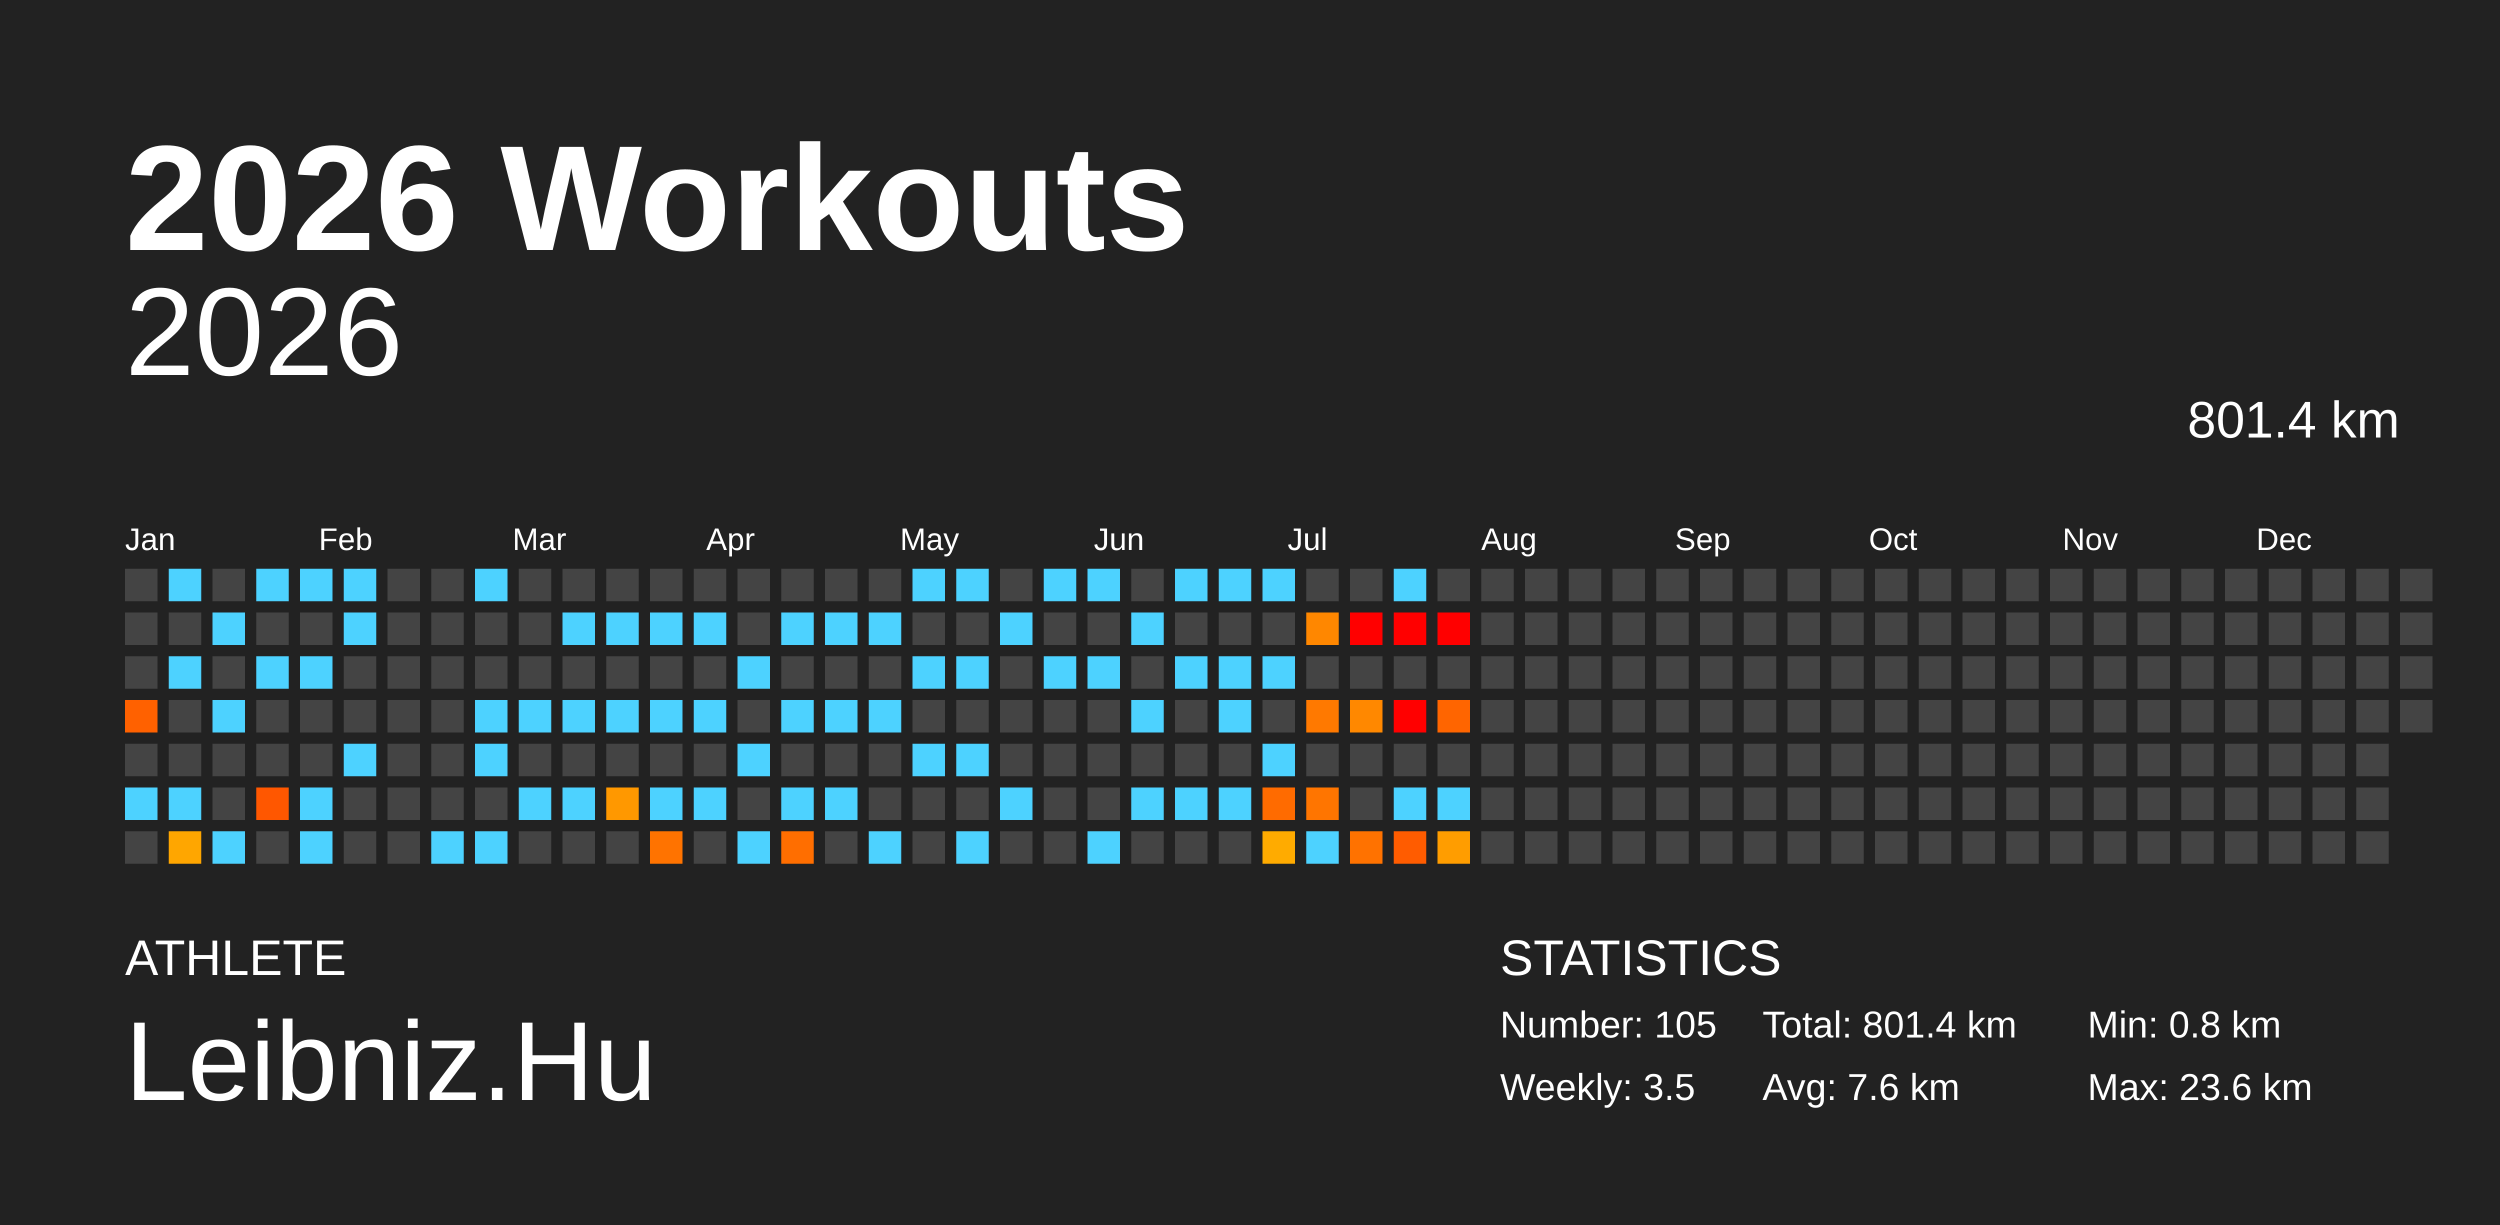
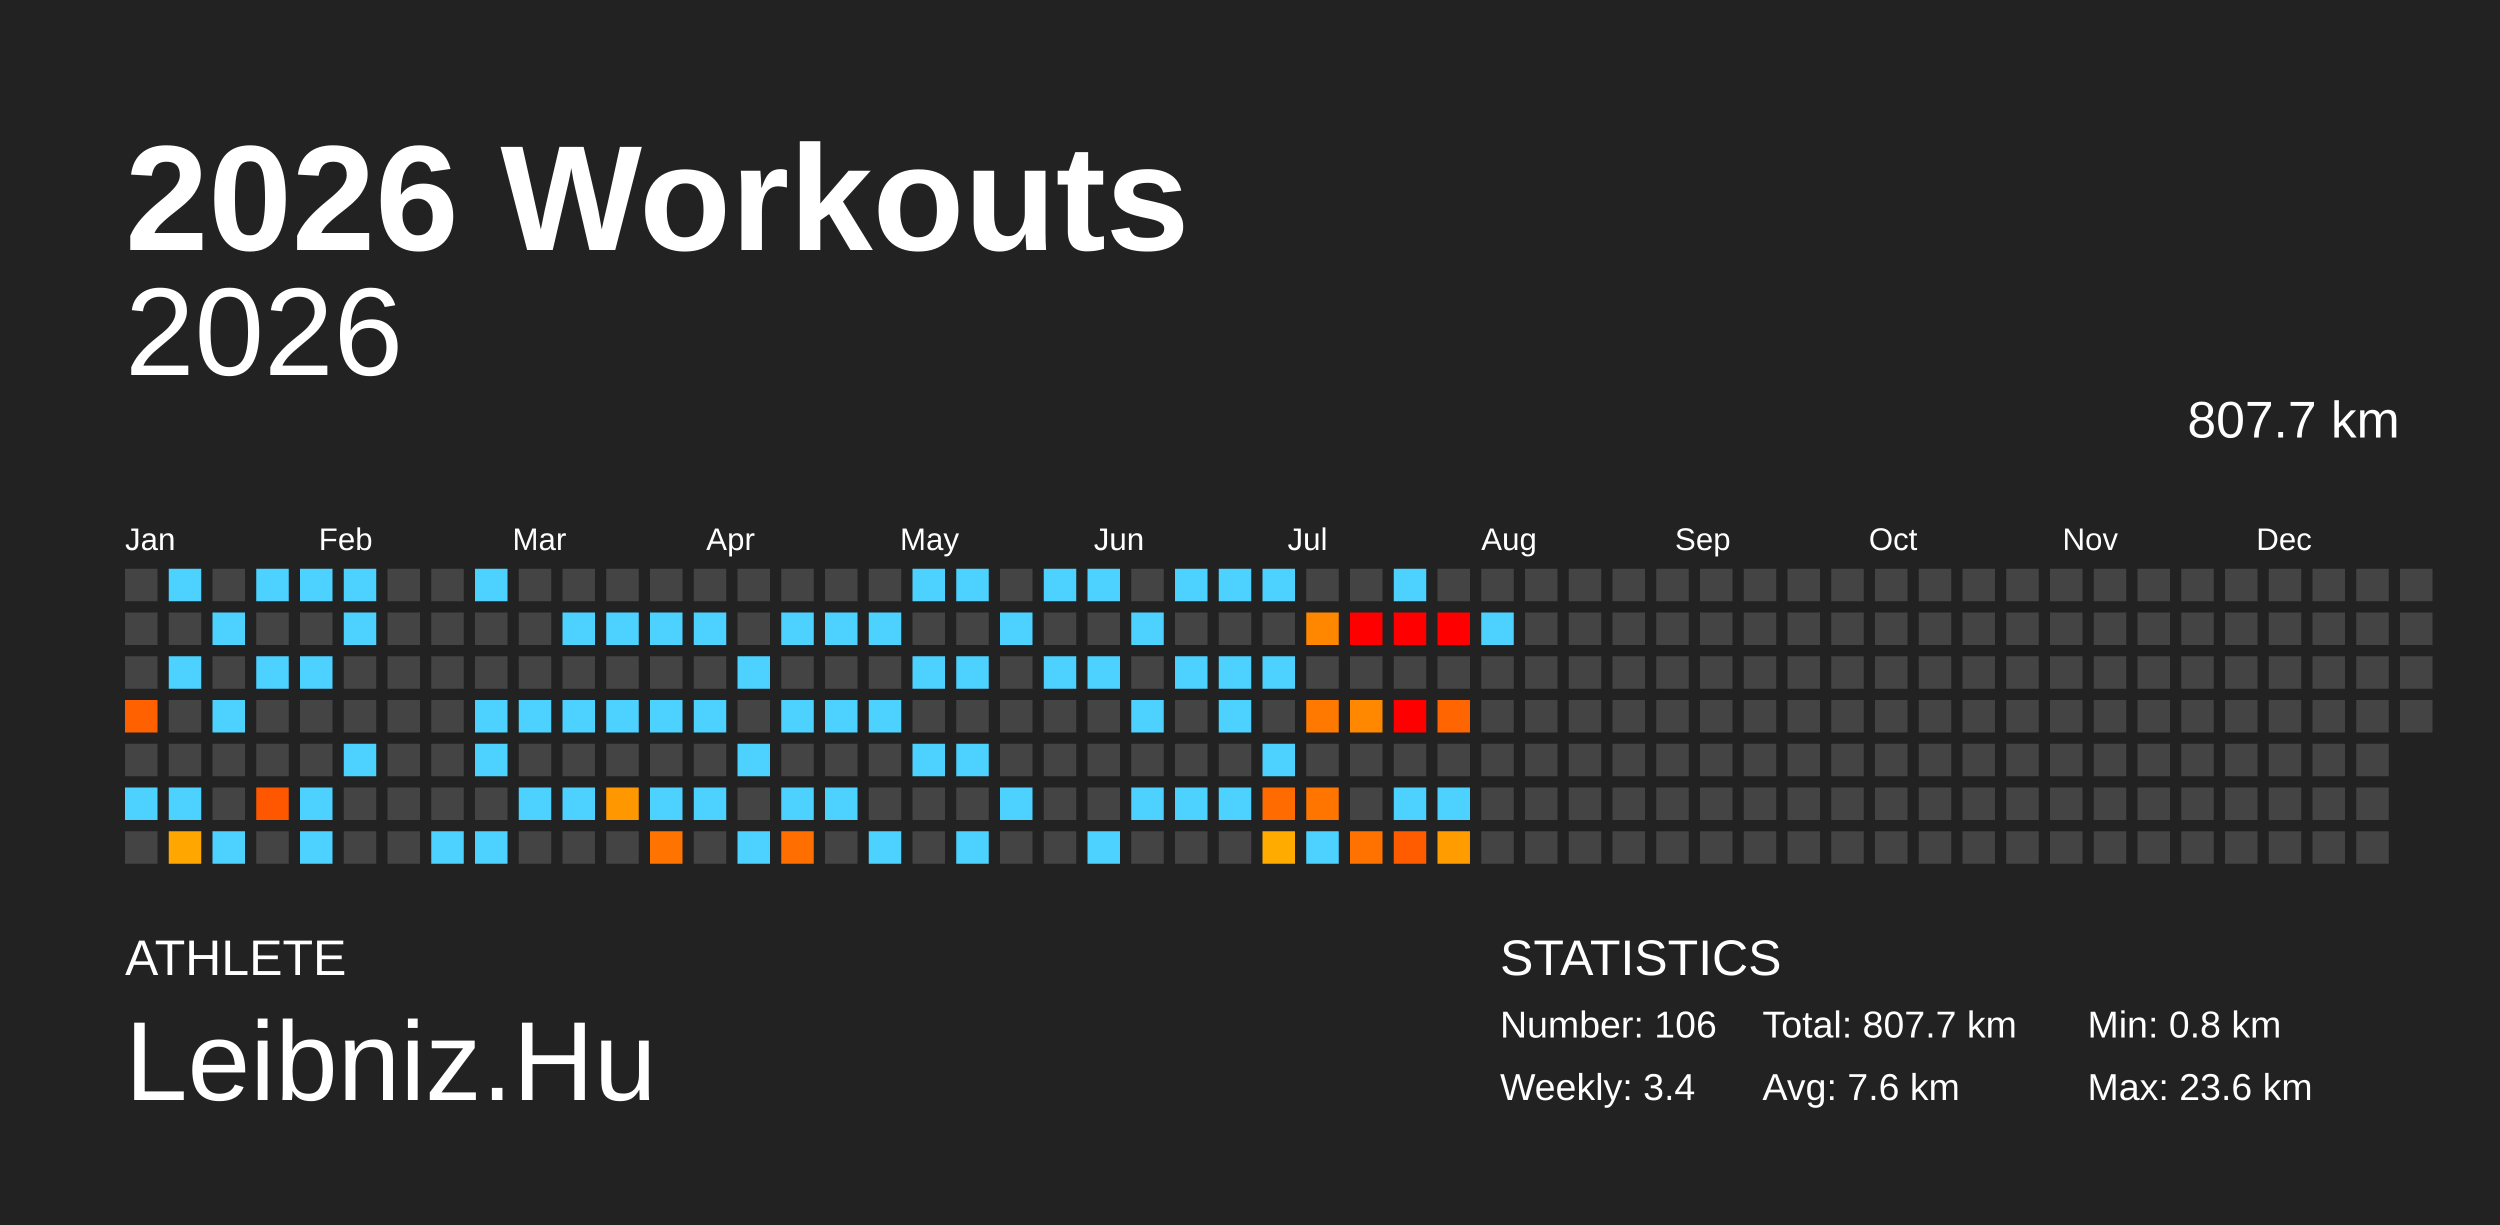
<svg xmlns="http://www.w3.org/2000/svg" baseProfile="full" height="98mm" version="1.1" viewBox="0,0,200,98" width="200mm">
  <defs />
  <rect fill="#222222" height="98" width="200" x="0" y="0" />
  <text fill="#FFFFFF" style="font-size:12px; font-family:Arial; font-weight:bold;" x="10" y="20">2026 Workouts</text>
  <text fill="#FFFFFF" style="font-size:4px; font-family:Arial" x="10" y="78">ATHLETE</text>
  <text fill="#FFFFFF" style="font-size:9px; font-family:Arial" x="10" y="88">Leibniz.Hu</text>
  <text fill="#FFFFFF" style="font-size:4px; font-family:Arial" x="120" y="78">STATISTICS</text>
-   <text fill="#FFFFFF" style="font-size:3px; font-family:Arial" x="120" y="83">Number: 105</text>
-   <text fill="#FFFFFF" style="font-size:3px; font-family:Arial" x="120" y="88">Weekly: 3.5</text>
-   <text fill="#FFFFFF" style="font-size:3px; font-family:Arial" x="141" y="83">Total: 801.4 km</text>
+   <text fill="#FFFFFF" style="font-size:3px; font-family:Arial" x="120" y="83">Number: 106</text>
+   <text fill="#FFFFFF" style="font-size:3px; font-family:Arial" x="120" y="88">Weekly: 3.4</text>
+   <text fill="#FFFFFF" style="font-size:3px; font-family:Arial" x="141" y="83">Total: 807.7 km</text>
  <text fill="#FFFFFF" style="font-size:3px; font-family:Arial" x="141" y="88">Avg: 7.6 km</text>
  <text fill="#FFFFFF" style="font-size:3px; font-family:Arial" x="167" y="83">Min: 0.8 km</text>
  <text fill="#FFFFFF" style="font-size:3px; font-family:Arial" x="167" y="88">Max: 23.6 km</text>
  <text alignment-baseline="hanging" fill="#FFFFFF" style="font-size:10.0px; font-family:Arial;" x="10" y="30">2026</text>
-   <text alignment-baseline="hanging" fill="#FFFFFF" style="font-size:4.125px; font-family:Arial;" x="175" y="35">801.4 km</text>
+   <text alignment-baseline="hanging" fill="#FFFFFF" style="font-size:4.125px; font-family:Arial;" x="175" y="35">807.7 km</text>
  <text fill="#FFFFFF" style="font-size:2.5px; font-family:Arial" x="10.0" y="44">Jan</text>
  <text fill="#FFFFFF" style="font-size:2.5px; font-family:Arial" x="25.5" y="44">Feb</text>
  <text fill="#FFFFFF" style="font-size:2.5px; font-family:Arial" x="41.0" y="44">Mar</text>
  <text fill="#FFFFFF" style="font-size:2.5px; font-family:Arial" x="56.5" y="44">Apr</text>
  <text fill="#FFFFFF" style="font-size:2.5px; font-family:Arial" x="72.0" y="44">May</text>
  <text fill="#FFFFFF" style="font-size:2.5px; font-family:Arial" x="87.5" y="44">Jun</text>
  <text fill="#FFFFFF" style="font-size:2.5px; font-family:Arial" x="103.0" y="44">Jul</text>
  <text fill="#FFFFFF" style="font-size:2.5px; font-family:Arial" x="118.5" y="44">Aug</text>
  <text fill="#FFFFFF" style="font-size:2.5px; font-family:Arial" x="134.0" y="44">Sep</text>
  <text fill="#FFFFFF" style="font-size:2.5px; font-family:Arial" x="149.5" y="44">Oct</text>
  <text fill="#FFFFFF" style="font-size:2.5px; font-family:Arial" x="165.0" y="44">Nov</text>
  <text fill="#FFFFFF" style="font-size:2.5px; font-family:Arial" x="180.5" y="44">Dec</text>
  <rect fill="#444444" height="2.6" width="2.6" x="10.0" y="45.5" />
  <rect fill="#444444" height="2.6" width="2.6" x="10.0" y="49.0" />
  <rect fill="#444444" height="2.6" width="2.6" x="10.0" y="52.5" />
  <rect fill="#ff6100" height="2.6" width="2.6" x="10.0" y="56.0" />
  <rect fill="#444444" height="2.6" width="2.6" x="10.0" y="59.5" />
  <rect fill="#4dd2ff" height="2.6" width="2.6" x="10.0" y="63.0" />
  <rect fill="#444444" height="2.6" width="2.6" x="10.0" y="66.5" />
  <rect fill="#4dd2ff" height="2.6" width="2.6" x="13.5" y="45.5" />
  <rect fill="#444444" height="2.6" width="2.6" x="13.5" y="49.0" />
  <rect fill="#4dd2ff" height="2.6" width="2.6" x="13.5" y="52.5" />
  <rect fill="#444444" height="2.6" width="2.6" x="13.5" y="56.0" />
  <rect fill="#444444" height="2.6" width="2.6" x="13.5" y="59.5" />
  <rect fill="#4dd2ff" height="2.6" width="2.6" x="13.5" y="63.0" />
  <rect fill="#ffa600" height="2.6" width="2.6" x="13.5" y="66.5" />
  <rect fill="#444444" height="2.6" width="2.6" x="17.0" y="45.5" />
  <rect fill="#4dd2ff" height="2.6" width="2.6" x="17.0" y="49.0" />
  <rect fill="#444444" height="2.6" width="2.6" x="17.0" y="52.5" />
  <rect fill="#4dd2ff" height="2.6" width="2.6" x="17.0" y="56.0" />
  <rect fill="#444444" height="2.6" width="2.6" x="17.0" y="59.5" />
  <rect fill="#444444" height="2.6" width="2.6" x="17.0" y="63.0" />
  <rect fill="#4dd2ff" height="2.6" width="2.6" x="17.0" y="66.5" />
  <rect fill="#4dd2ff" height="2.6" width="2.6" x="20.5" y="45.5" />
  <rect fill="#444444" height="2.6" width="2.6" x="20.5" y="49.0" />
  <rect fill="#4dd2ff" height="2.6" width="2.6" x="20.5" y="52.5" />
  <rect fill="#444444" height="2.6" width="2.6" x="20.5" y="56.0" />
  <rect fill="#444444" height="2.6" width="2.6" x="20.5" y="59.5" />
  <rect fill="#ff5700" height="2.6" width="2.6" x="20.5" y="63.0" />
  <rect fill="#444444" height="2.6" width="2.6" x="20.5" y="66.5" />
  <rect fill="#4dd2ff" height="2.6" width="2.6" x="24.0" y="45.5" />
  <rect fill="#444444" height="2.6" width="2.6" x="24.0" y="49.0" />
  <rect fill="#4dd2ff" height="2.6" width="2.6" x="24.0" y="52.5" />
  <rect fill="#444444" height="2.6" width="2.6" x="24.0" y="56.0" />
  <rect fill="#444444" height="2.6" width="2.6" x="24.0" y="59.5" />
  <rect fill="#4dd2ff" height="2.6" width="2.6" x="24.0" y="63.0" />
  <rect fill="#4dd2ff" height="2.6" width="2.6" x="24.0" y="66.5" />
  <rect fill="#4dd2ff" height="2.6" width="2.6" x="27.5" y="45.5" />
  <rect fill="#4dd2ff" height="2.6" width="2.6" x="27.5" y="49.0" />
  <rect fill="#444444" height="2.6" width="2.6" x="27.5" y="52.5" />
  <rect fill="#444444" height="2.6" width="2.6" x="27.5" y="56.0" />
  <rect fill="#4dd2ff" height="2.6" width="2.6" x="27.5" y="59.5" />
  <rect fill="#444444" height="2.6" width="2.6" x="27.5" y="63.0" />
  <rect fill="#444444" height="2.6" width="2.6" x="27.5" y="66.5" />
  <rect fill="#444444" height="2.6" width="2.6" x="31.0" y="45.5" />
  <rect fill="#444444" height="2.6" width="2.6" x="31.0" y="49.0" />
  <rect fill="#444444" height="2.6" width="2.6" x="31.0" y="52.5" />
  <rect fill="#444444" height="2.6" width="2.6" x="31.0" y="56.0" />
  <rect fill="#444444" height="2.6" width="2.6" x="31.0" y="59.5" />
  <rect fill="#444444" height="2.6" width="2.6" x="31.0" y="63.0" />
  <rect fill="#444444" height="2.6" width="2.6" x="31.0" y="66.5" />
  <rect fill="#444444" height="2.6" width="2.6" x="34.5" y="45.5" />
  <rect fill="#444444" height="2.6" width="2.6" x="34.5" y="49.0" />
  <rect fill="#444444" height="2.6" width="2.6" x="34.5" y="52.5" />
  <rect fill="#444444" height="2.6" width="2.6" x="34.5" y="56.0" />
  <rect fill="#444444" height="2.6" width="2.6" x="34.5" y="59.5" />
  <rect fill="#444444" height="2.6" width="2.6" x="34.5" y="63.0" />
  <rect fill="#4dd2ff" height="2.6" width="2.6" x="34.5" y="66.5" />
  <rect fill="#4dd2ff" height="2.6" width="2.6" x="38.0" y="45.5" />
  <rect fill="#444444" height="2.6" width="2.6" x="38.0" y="49.0" />
  <rect fill="#444444" height="2.6" width="2.6" x="38.0" y="52.5" />
  <rect fill="#4dd2ff" height="2.6" width="2.6" x="38.0" y="56.0" />
  <rect fill="#4dd2ff" height="2.6" width="2.6" x="38.0" y="59.5" />
  <rect fill="#444444" height="2.6" width="2.6" x="38.0" y="63.0" />
  <rect fill="#4dd2ff" height="2.6" width="2.6" x="38.0" y="66.5" />
  <rect fill="#444444" height="2.6" width="2.6" x="41.5" y="45.5" />
  <rect fill="#444444" height="2.6" width="2.6" x="41.5" y="49.0" />
  <rect fill="#444444" height="2.6" width="2.6" x="41.5" y="52.5" />
  <rect fill="#4dd2ff" height="2.6" width="2.6" x="41.5" y="56.0" />
  <rect fill="#444444" height="2.6" width="2.6" x="41.5" y="59.5" />
  <rect fill="#4dd2ff" height="2.6" width="2.6" x="41.5" y="63.0" />
  <rect fill="#444444" height="2.6" width="2.6" x="41.5" y="66.5" />
  <rect fill="#444444" height="2.6" width="2.6" x="45.0" y="45.5" />
  <rect fill="#4dd2ff" height="2.6" width="2.6" x="45.0" y="49.0" />
  <rect fill="#444444" height="2.6" width="2.6" x="45.0" y="52.5" />
  <rect fill="#4dd2ff" height="2.6" width="2.6" x="45.0" y="56.0" />
  <rect fill="#444444" height="2.6" width="2.6" x="45.0" y="59.5" />
  <rect fill="#4dd2ff" height="2.6" width="2.6" x="45.0" y="63.0" />
  <rect fill="#444444" height="2.6" width="2.6" x="45.0" y="66.5" />
  <rect fill="#444444" height="2.6" width="2.6" x="48.5" y="45.5" />
  <rect fill="#4dd2ff" height="2.6" width="2.6" x="48.5" y="49.0" />
  <rect fill="#444444" height="2.6" width="2.6" x="48.5" y="52.5" />
  <rect fill="#4dd2ff" height="2.6" width="2.6" x="48.5" y="56.0" />
  <rect fill="#444444" height="2.6" width="2.6" x="48.5" y="59.5" />
  <rect fill="#ff9800" height="2.6" width="2.6" x="48.5" y="63.0" />
  <rect fill="#444444" height="2.6" width="2.6" x="48.5" y="66.5" />
  <rect fill="#444444" height="2.6" width="2.6" x="52.0" y="45.5" />
  <rect fill="#4dd2ff" height="2.6" width="2.6" x="52.0" y="49.0" />
  <rect fill="#444444" height="2.6" width="2.6" x="52.0" y="52.5" />
  <rect fill="#4dd2ff" height="2.6" width="2.6" x="52.0" y="56.0" />
  <rect fill="#444444" height="2.6" width="2.6" x="52.0" y="59.5" />
  <rect fill="#4dd2ff" height="2.6" width="2.6" x="52.0" y="63.0" />
  <rect fill="#ff7300" height="2.6" width="2.6" x="52.0" y="66.5" />
  <rect fill="#444444" height="2.6" width="2.6" x="55.5" y="45.5" />
  <rect fill="#4dd2ff" height="2.6" width="2.6" x="55.5" y="49.0" />
  <rect fill="#444444" height="2.6" width="2.6" x="55.5" y="52.5" />
  <rect fill="#4dd2ff" height="2.6" width="2.6" x="55.5" y="56.0" />
  <rect fill="#444444" height="2.6" width="2.6" x="55.5" y="59.5" />
  <rect fill="#4dd2ff" height="2.6" width="2.6" x="55.5" y="63.0" />
  <rect fill="#444444" height="2.6" width="2.6" x="55.5" y="66.5" />
  <rect fill="#444444" height="2.6" width="2.6" x="59.0" y="45.5" />
  <rect fill="#444444" height="2.6" width="2.6" x="59.0" y="49.0" />
  <rect fill="#4dd2ff" height="2.6" width="2.6" x="59.0" y="52.5" />
  <rect fill="#444444" height="2.6" width="2.6" x="59.0" y="56.0" />
  <rect fill="#4dd2ff" height="2.6" width="2.6" x="59.0" y="59.5" />
  <rect fill="#444444" height="2.6" width="2.6" x="59.0" y="63.0" />
  <rect fill="#4dd2ff" height="2.6" width="2.6" x="59.0" y="66.5" />
  <rect fill="#444444" height="2.6" width="2.6" x="62.5" y="45.5" />
  <rect fill="#4dd2ff" height="2.6" width="2.6" x="62.5" y="49.0" />
  <rect fill="#444444" height="2.6" width="2.6" x="62.5" y="52.5" />
  <rect fill="#4dd2ff" height="2.6" width="2.6" x="62.5" y="56.0" />
  <rect fill="#444444" height="2.6" width="2.6" x="62.5" y="59.5" />
  <rect fill="#4dd2ff" height="2.6" width="2.6" x="62.5" y="63.0" />
  <rect fill="#ff6e00" height="2.6" width="2.6" x="62.5" y="66.5" />
  <rect fill="#444444" height="2.6" width="2.6" x="66.0" y="45.5" />
  <rect fill="#4dd2ff" height="2.6" width="2.6" x="66.0" y="49.0" />
  <rect fill="#444444" height="2.6" width="2.6" x="66.0" y="52.5" />
  <rect fill="#4dd2ff" height="2.6" width="2.6" x="66.0" y="56.0" />
  <rect fill="#444444" height="2.6" width="2.6" x="66.0" y="59.5" />
  <rect fill="#4dd2ff" height="2.6" width="2.6" x="66.0" y="63.0" />
  <rect fill="#444444" height="2.6" width="2.6" x="66.0" y="66.5" />
  <rect fill="#444444" height="2.6" width="2.6" x="69.5" y="45.5" />
  <rect fill="#4dd2ff" height="2.6" width="2.6" x="69.5" y="49.0" />
  <rect fill="#444444" height="2.6" width="2.6" x="69.5" y="52.5" />
  <rect fill="#4dd2ff" height="2.6" width="2.6" x="69.5" y="56.0" />
  <rect fill="#444444" height="2.6" width="2.6" x="69.5" y="59.5" />
  <rect fill="#444444" height="2.6" width="2.6" x="69.5" y="63.0" />
  <rect fill="#4dd2ff" height="2.6" width="2.6" x="69.5" y="66.5" />
  <rect fill="#4dd2ff" height="2.6" width="2.6" x="73.0" y="45.5" />
  <rect fill="#444444" height="2.6" width="2.6" x="73.0" y="49.0" />
  <rect fill="#4dd2ff" height="2.6" width="2.6" x="73.0" y="52.5" />
  <rect fill="#444444" height="2.6" width="2.6" x="73.0" y="56.0" />
  <rect fill="#4dd2ff" height="2.6" width="2.6" x="73.0" y="59.5" />
  <rect fill="#444444" height="2.6" width="2.6" x="73.0" y="63.0" />
  <rect fill="#444444" height="2.6" width="2.6" x="73.0" y="66.5" />
  <rect fill="#4dd2ff" height="2.6" width="2.6" x="76.5" y="45.5" />
  <rect fill="#444444" height="2.6" width="2.6" x="76.5" y="49.0" />
  <rect fill="#4dd2ff" height="2.6" width="2.6" x="76.5" y="52.5" />
  <rect fill="#444444" height="2.6" width="2.6" x="76.5" y="56.0" />
  <rect fill="#4dd2ff" height="2.6" width="2.6" x="76.5" y="59.5" />
  <rect fill="#444444" height="2.6" width="2.6" x="76.5" y="63.0" />
  <rect fill="#4dd2ff" height="2.6" width="2.6" x="76.5" y="66.5" />
  <rect fill="#444444" height="2.6" width="2.6" x="80.0" y="45.5" />
  <rect fill="#4dd2ff" height="2.6" width="2.6" x="80.0" y="49.0" />
  <rect fill="#444444" height="2.6" width="2.6" x="80.0" y="52.5" />
  <rect fill="#444444" height="2.6" width="2.6" x="80.0" y="56.0" />
  <rect fill="#444444" height="2.6" width="2.6" x="80.0" y="59.5" />
  <rect fill="#4dd2ff" height="2.6" width="2.6" x="80.0" y="63.0" />
  <rect fill="#444444" height="2.6" width="2.6" x="80.0" y="66.5" />
  <rect fill="#4dd2ff" height="2.6" width="2.6" x="83.5" y="45.5" />
  <rect fill="#444444" height="2.6" width="2.6" x="83.5" y="49.0" />
  <rect fill="#4dd2ff" height="2.6" width="2.6" x="83.5" y="52.5" />
  <rect fill="#444444" height="2.6" width="2.6" x="83.5" y="56.0" />
  <rect fill="#444444" height="2.6" width="2.6" x="83.5" y="59.5" />
  <rect fill="#444444" height="2.6" width="2.6" x="83.5" y="63.0" />
  <rect fill="#444444" height="2.6" width="2.6" x="83.5" y="66.5" />
  <rect fill="#4dd2ff" height="2.6" width="2.6" x="87.0" y="45.5" />
  <rect fill="#444444" height="2.6" width="2.6" x="87.0" y="49.0" />
  <rect fill="#4dd2ff" height="2.6" width="2.6" x="87.0" y="52.5" />
  <rect fill="#444444" height="2.6" width="2.6" x="87.0" y="56.0" />
  <rect fill="#444444" height="2.6" width="2.6" x="87.0" y="59.5" />
  <rect fill="#444444" height="2.6" width="2.6" x="87.0" y="63.0" />
  <rect fill="#4dd2ff" height="2.6" width="2.6" x="87.0" y="66.5" />
  <rect fill="#444444" height="2.6" width="2.6" x="90.5" y="45.5" />
  <rect fill="#4dd2ff" height="2.6" width="2.6" x="90.5" y="49.0" />
  <rect fill="#444444" height="2.6" width="2.6" x="90.5" y="52.5" />
  <rect fill="#4dd2ff" height="2.6" width="2.6" x="90.5" y="56.0" />
  <rect fill="#444444" height="2.6" width="2.6" x="90.5" y="59.5" />
  <rect fill="#4dd2ff" height="2.6" width="2.6" x="90.5" y="63.0" />
  <rect fill="#444444" height="2.6" width="2.6" x="90.5" y="66.5" />
  <rect fill="#4dd2ff" height="2.6" width="2.6" x="94.0" y="45.5" />
  <rect fill="#444444" height="2.6" width="2.6" x="94.0" y="49.0" />
  <rect fill="#4dd2ff" height="2.6" width="2.6" x="94.0" y="52.5" />
  <rect fill="#444444" height="2.6" width="2.6" x="94.0" y="56.0" />
  <rect fill="#444444" height="2.6" width="2.6" x="94.0" y="59.5" />
  <rect fill="#4dd2ff" height="2.6" width="2.6" x="94.0" y="63.0" />
  <rect fill="#444444" height="2.6" width="2.6" x="94.0" y="66.5" />
  <rect fill="#4dd2ff" height="2.6" width="2.6" x="97.5" y="45.5" />
  <rect fill="#444444" height="2.6" width="2.6" x="97.5" y="49.0" />
  <rect fill="#4dd2ff" height="2.6" width="2.6" x="97.5" y="52.5" />
  <rect fill="#4dd2ff" height="2.6" width="2.6" x="97.5" y="56.0" />
  <rect fill="#444444" height="2.6" width="2.6" x="97.5" y="59.5" />
  <rect fill="#4dd2ff" height="2.6" width="2.6" x="97.5" y="63.0" />
  <rect fill="#444444" height="2.6" width="2.6" x="97.5" y="66.5" />
  <rect fill="#4dd2ff" height="2.6" width="2.6" x="101.0" y="45.5" />
  <rect fill="#444444" height="2.6" width="2.6" x="101.0" y="49.0" />
  <rect fill="#4dd2ff" height="2.6" width="2.6" x="101.0" y="52.5" />
  <rect fill="#444444" height="2.6" width="2.6" x="101.0" y="56.0" />
  <rect fill="#4dd2ff" height="2.6" width="2.6" x="101.0" y="59.5" />
  <rect fill="#ff6b00" height="2.6" width="2.6" x="101.0" y="63.0" />
  <rect fill="#ffab00" height="2.6" width="2.6" x="101.0" y="66.5" />
  <rect fill="#444444" height="2.6" width="2.6" x="104.5" y="45.5" />
  <rect fill="#ff8700" height="2.6" width="2.6" x="104.5" y="49.0" />
  <rect fill="#444444" height="2.6" width="2.6" x="104.5" y="52.5" />
  <rect fill="#ff7900" height="2.6" width="2.6" x="104.5" y="56.0" />
  <rect fill="#444444" height="2.6" width="2.6" x="104.5" y="59.5" />
  <rect fill="#ff7500" height="2.6" width="2.6" x="104.5" y="63.0" />
  <rect fill="#4dd2ff" height="2.6" width="2.6" x="104.5" y="66.5" />
  <rect fill="#444444" height="2.6" width="2.6" x="108.0" y="45.5" />
  <rect fill="red" height="2.6" width="2.6" x="108.0" y="49.0" />
  <rect fill="#444444" height="2.6" width="2.6" x="108.0" y="52.5" />
  <rect fill="#ff8800" height="2.6" width="2.6" x="108.0" y="56.0" />
  <rect fill="#444444" height="2.6" width="2.6" x="108.0" y="59.5" />
  <rect fill="#444444" height="2.6" width="2.6" x="108.0" y="63.0" />
  <rect fill="#ff7200" height="2.6" width="2.6" x="108.0" y="66.5" />
  <rect fill="#4dd2ff" height="2.6" width="2.6" x="111.5" y="45.5" />
  <rect fill="red" height="2.6" width="2.6" x="111.5" y="49.0" />
  <rect fill="#444444" height="2.6" width="2.6" x="111.5" y="52.5" />
  <rect fill="red" height="2.6" width="2.6" x="111.5" y="56.0" />
  <rect fill="#444444" height="2.6" width="2.6" x="111.5" y="59.5" />
  <rect fill="#4dd2ff" height="2.6" width="2.6" x="111.5" y="63.0" />
  <rect fill="#ff5c00" height="2.6" width="2.6" x="111.5" y="66.5" />
  <rect fill="#444444" height="2.6" width="2.6" x="115.0" y="45.5" />
  <rect fill="red" height="2.6" width="2.6" x="115.0" y="49.0" />
  <rect fill="#444444" height="2.6" width="2.6" x="115.0" y="52.5" />
  <rect fill="#ff6500" height="2.6" width="2.6" x="115.0" y="56.0" />
  <rect fill="#444444" height="2.6" width="2.6" x="115.0" y="59.5" />
  <rect fill="#4dd2ff" height="2.6" width="2.6" x="115.0" y="63.0" />
  <rect fill="#ff9d00" height="2.6" width="2.6" x="115.0" y="66.5" />
  <rect fill="#444444" height="2.6" width="2.6" x="118.5" y="45.5" />
-   <rect fill="#444444" height="2.6" width="2.6" x="118.5" y="49.0" />
+   <rect fill="#4dd2ff" height="2.6" width="2.6" x="118.5" y="49.0" />
  <rect fill="#444444" height="2.6" width="2.6" x="118.5" y="52.5" />
  <rect fill="#444444" height="2.6" width="2.6" x="118.5" y="56.0" />
  <rect fill="#444444" height="2.6" width="2.6" x="118.5" y="59.5" />
  <rect fill="#444444" height="2.6" width="2.6" x="118.5" y="63.0" />
  <rect fill="#444444" height="2.6" width="2.6" x="118.5" y="66.5" />
  <rect fill="#444444" height="2.6" width="2.6" x="122.0" y="45.5" />
  <rect fill="#444444" height="2.6" width="2.6" x="122.0" y="49.0" />
  <rect fill="#444444" height="2.6" width="2.6" x="122.0" y="52.5" />
  <rect fill="#444444" height="2.6" width="2.6" x="122.0" y="56.0" />
  <rect fill="#444444" height="2.6" width="2.6" x="122.0" y="59.5" />
  <rect fill="#444444" height="2.6" width="2.6" x="122.0" y="63.0" />
  <rect fill="#444444" height="2.6" width="2.6" x="122.0" y="66.5" />
  <rect fill="#444444" height="2.6" width="2.6" x="125.5" y="45.5" />
  <rect fill="#444444" height="2.6" width="2.6" x="125.5" y="49.0" />
  <rect fill="#444444" height="2.6" width="2.6" x="125.5" y="52.5" />
  <rect fill="#444444" height="2.6" width="2.6" x="125.5" y="56.0" />
  <rect fill="#444444" height="2.6" width="2.6" x="125.5" y="59.5" />
  <rect fill="#444444" height="2.6" width="2.6" x="125.5" y="63.0" />
  <rect fill="#444444" height="2.6" width="2.6" x="125.5" y="66.5" />
  <rect fill="#444444" height="2.6" width="2.6" x="129.0" y="45.5" />
  <rect fill="#444444" height="2.6" width="2.6" x="129.0" y="49.0" />
  <rect fill="#444444" height="2.6" width="2.6" x="129.0" y="52.5" />
  <rect fill="#444444" height="2.6" width="2.6" x="129.0" y="56.0" />
  <rect fill="#444444" height="2.6" width="2.6" x="129.0" y="59.5" />
  <rect fill="#444444" height="2.6" width="2.6" x="129.0" y="63.0" />
  <rect fill="#444444" height="2.6" width="2.6" x="129.0" y="66.5" />
  <rect fill="#444444" height="2.6" width="2.6" x="132.5" y="45.5" />
  <rect fill="#444444" height="2.6" width="2.6" x="132.5" y="49.0" />
  <rect fill="#444444" height="2.6" width="2.6" x="132.5" y="52.5" />
  <rect fill="#444444" height="2.6" width="2.6" x="132.5" y="56.0" />
  <rect fill="#444444" height="2.6" width="2.6" x="132.5" y="59.5" />
  <rect fill="#444444" height="2.6" width="2.6" x="132.5" y="63.0" />
  <rect fill="#444444" height="2.6" width="2.6" x="132.5" y="66.5" />
  <rect fill="#444444" height="2.6" width="2.6" x="136.0" y="45.5" />
  <rect fill="#444444" height="2.6" width="2.6" x="136.0" y="49.0" />
  <rect fill="#444444" height="2.6" width="2.6" x="136.0" y="52.5" />
  <rect fill="#444444" height="2.6" width="2.6" x="136.0" y="56.0" />
  <rect fill="#444444" height="2.6" width="2.6" x="136.0" y="59.5" />
  <rect fill="#444444" height="2.6" width="2.6" x="136.0" y="63.0" />
  <rect fill="#444444" height="2.6" width="2.6" x="136.0" y="66.5" />
  <rect fill="#444444" height="2.6" width="2.6" x="139.5" y="45.5" />
  <rect fill="#444444" height="2.6" width="2.6" x="139.5" y="49.0" />
  <rect fill="#444444" height="2.6" width="2.6" x="139.5" y="52.5" />
  <rect fill="#444444" height="2.6" width="2.6" x="139.5" y="56.0" />
  <rect fill="#444444" height="2.6" width="2.6" x="139.5" y="59.5" />
  <rect fill="#444444" height="2.6" width="2.6" x="139.5" y="63.0" />
  <rect fill="#444444" height="2.6" width="2.6" x="139.5" y="66.5" />
  <rect fill="#444444" height="2.6" width="2.6" x="143.0" y="45.5" />
  <rect fill="#444444" height="2.6" width="2.6" x="143.0" y="49.0" />
  <rect fill="#444444" height="2.6" width="2.6" x="143.0" y="52.5" />
  <rect fill="#444444" height="2.6" width="2.6" x="143.0" y="56.0" />
  <rect fill="#444444" height="2.6" width="2.6" x="143.0" y="59.5" />
  <rect fill="#444444" height="2.6" width="2.6" x="143.0" y="63.0" />
  <rect fill="#444444" height="2.6" width="2.6" x="143.0" y="66.5" />
  <rect fill="#444444" height="2.6" width="2.6" x="146.5" y="45.5" />
  <rect fill="#444444" height="2.6" width="2.6" x="146.5" y="49.0" />
  <rect fill="#444444" height="2.6" width="2.6" x="146.5" y="52.5" />
  <rect fill="#444444" height="2.6" width="2.6" x="146.5" y="56.0" />
  <rect fill="#444444" height="2.6" width="2.6" x="146.5" y="59.5" />
  <rect fill="#444444" height="2.6" width="2.6" x="146.5" y="63.0" />
  <rect fill="#444444" height="2.6" width="2.6" x="146.5" y="66.5" />
  <rect fill="#444444" height="2.6" width="2.6" x="150.0" y="45.5" />
  <rect fill="#444444" height="2.6" width="2.6" x="150.0" y="49.0" />
  <rect fill="#444444" height="2.6" width="2.6" x="150.0" y="52.5" />
  <rect fill="#444444" height="2.6" width="2.6" x="150.0" y="56.0" />
  <rect fill="#444444" height="2.6" width="2.6" x="150.0" y="59.5" />
  <rect fill="#444444" height="2.6" width="2.6" x="150.0" y="63.0" />
  <rect fill="#444444" height="2.6" width="2.6" x="150.0" y="66.5" />
  <rect fill="#444444" height="2.6" width="2.6" x="153.5" y="45.5" />
  <rect fill="#444444" height="2.6" width="2.6" x="153.5" y="49.0" />
  <rect fill="#444444" height="2.6" width="2.6" x="153.5" y="52.5" />
  <rect fill="#444444" height="2.6" width="2.6" x="153.5" y="56.0" />
  <rect fill="#444444" height="2.6" width="2.6" x="153.5" y="59.5" />
  <rect fill="#444444" height="2.6" width="2.6" x="153.5" y="63.0" />
  <rect fill="#444444" height="2.6" width="2.6" x="153.5" y="66.5" />
  <rect fill="#444444" height="2.6" width="2.6" x="157.0" y="45.5" />
  <rect fill="#444444" height="2.6" width="2.6" x="157.0" y="49.0" />
  <rect fill="#444444" height="2.6" width="2.6" x="157.0" y="52.5" />
  <rect fill="#444444" height="2.6" width="2.6" x="157.0" y="56.0" />
  <rect fill="#444444" height="2.6" width="2.6" x="157.0" y="59.5" />
  <rect fill="#444444" height="2.6" width="2.6" x="157.0" y="63.0" />
  <rect fill="#444444" height="2.6" width="2.6" x="157.0" y="66.5" />
  <rect fill="#444444" height="2.6" width="2.6" x="160.5" y="45.5" />
  <rect fill="#444444" height="2.6" width="2.6" x="160.5" y="49.0" />
  <rect fill="#444444" height="2.6" width="2.6" x="160.5" y="52.5" />
  <rect fill="#444444" height="2.6" width="2.6" x="160.5" y="56.0" />
  <rect fill="#444444" height="2.6" width="2.6" x="160.5" y="59.5" />
  <rect fill="#444444" height="2.6" width="2.6" x="160.5" y="63.0" />
  <rect fill="#444444" height="2.6" width="2.6" x="160.5" y="66.5" />
  <rect fill="#444444" height="2.6" width="2.6" x="164.0" y="45.5" />
  <rect fill="#444444" height="2.6" width="2.6" x="164.0" y="49.0" />
  <rect fill="#444444" height="2.6" width="2.6" x="164.0" y="52.5" />
  <rect fill="#444444" height="2.6" width="2.6" x="164.0" y="56.0" />
  <rect fill="#444444" height="2.6" width="2.6" x="164.0" y="59.5" />
  <rect fill="#444444" height="2.6" width="2.6" x="164.0" y="63.0" />
  <rect fill="#444444" height="2.6" width="2.6" x="164.0" y="66.5" />
  <rect fill="#444444" height="2.6" width="2.6" x="167.5" y="45.5" />
  <rect fill="#444444" height="2.6" width="2.6" x="167.5" y="49.0" />
  <rect fill="#444444" height="2.6" width="2.6" x="167.5" y="52.5" />
  <rect fill="#444444" height="2.6" width="2.6" x="167.5" y="56.0" />
  <rect fill="#444444" height="2.6" width="2.6" x="167.5" y="59.5" />
  <rect fill="#444444" height="2.6" width="2.6" x="167.5" y="63.0" />
  <rect fill="#444444" height="2.6" width="2.6" x="167.5" y="66.5" />
  <rect fill="#444444" height="2.6" width="2.6" x="171.0" y="45.5" />
  <rect fill="#444444" height="2.6" width="2.6" x="171.0" y="49.0" />
  <rect fill="#444444" height="2.6" width="2.6" x="171.0" y="52.5" />
  <rect fill="#444444" height="2.6" width="2.6" x="171.0" y="56.0" />
  <rect fill="#444444" height="2.6" width="2.6" x="171.0" y="59.5" />
  <rect fill="#444444" height="2.6" width="2.6" x="171.0" y="63.0" />
  <rect fill="#444444" height="2.6" width="2.6" x="171.0" y="66.5" />
  <rect fill="#444444" height="2.6" width="2.6" x="174.5" y="45.5" />
  <rect fill="#444444" height="2.6" width="2.6" x="174.5" y="49.0" />
  <rect fill="#444444" height="2.6" width="2.6" x="174.5" y="52.5" />
  <rect fill="#444444" height="2.6" width="2.6" x="174.5" y="56.0" />
  <rect fill="#444444" height="2.6" width="2.6" x="174.5" y="59.5" />
  <rect fill="#444444" height="2.6" width="2.6" x="174.5" y="63.0" />
  <rect fill="#444444" height="2.6" width="2.6" x="174.5" y="66.5" />
  <rect fill="#444444" height="2.6" width="2.6" x="178.0" y="45.5" />
  <rect fill="#444444" height="2.6" width="2.6" x="178.0" y="49.0" />
  <rect fill="#444444" height="2.6" width="2.6" x="178.0" y="52.5" />
  <rect fill="#444444" height="2.6" width="2.6" x="178.0" y="56.0" />
  <rect fill="#444444" height="2.6" width="2.6" x="178.0" y="59.5" />
  <rect fill="#444444" height="2.6" width="2.6" x="178.0" y="63.0" />
  <rect fill="#444444" height="2.6" width="2.6" x="178.0" y="66.5" />
  <rect fill="#444444" height="2.6" width="2.6" x="181.5" y="45.5" />
  <rect fill="#444444" height="2.6" width="2.6" x="181.5" y="49.0" />
  <rect fill="#444444" height="2.6" width="2.6" x="181.5" y="52.5" />
  <rect fill="#444444" height="2.6" width="2.6" x="181.5" y="56.0" />
  <rect fill="#444444" height="2.6" width="2.6" x="181.5" y="59.5" />
  <rect fill="#444444" height="2.6" width="2.6" x="181.5" y="63.0" />
  <rect fill="#444444" height="2.6" width="2.6" x="181.5" y="66.5" />
  <rect fill="#444444" height="2.6" width="2.6" x="185.0" y="45.5" />
  <rect fill="#444444" height="2.6" width="2.6" x="185.0" y="49.0" />
  <rect fill="#444444" height="2.6" width="2.6" x="185.0" y="52.5" />
  <rect fill="#444444" height="2.6" width="2.6" x="185.0" y="56.0" />
  <rect fill="#444444" height="2.6" width="2.6" x="185.0" y="59.5" />
  <rect fill="#444444" height="2.6" width="2.6" x="185.0" y="63.0" />
  <rect fill="#444444" height="2.6" width="2.6" x="185.0" y="66.5" />
  <rect fill="#444444" height="2.6" width="2.6" x="188.5" y="45.5" />
  <rect fill="#444444" height="2.6" width="2.6" x="188.5" y="49.0" />
  <rect fill="#444444" height="2.6" width="2.6" x="188.5" y="52.5" />
  <rect fill="#444444" height="2.6" width="2.6" x="188.5" y="56.0" />
  <rect fill="#444444" height="2.6" width="2.6" x="188.5" y="59.5" />
  <rect fill="#444444" height="2.6" width="2.6" x="188.5" y="63.0" />
  <rect fill="#444444" height="2.6" width="2.6" x="188.5" y="66.5" />
  <rect fill="#444444" height="2.6" width="2.6" x="192.0" y="45.5" />
  <rect fill="#444444" height="2.6" width="2.6" x="192.0" y="49.0" />
  <rect fill="#444444" height="2.6" width="2.6" x="192.0" y="52.5" />
  <rect fill="#444444" height="2.6" width="2.6" x="192.0" y="56.0" />
</svg>
